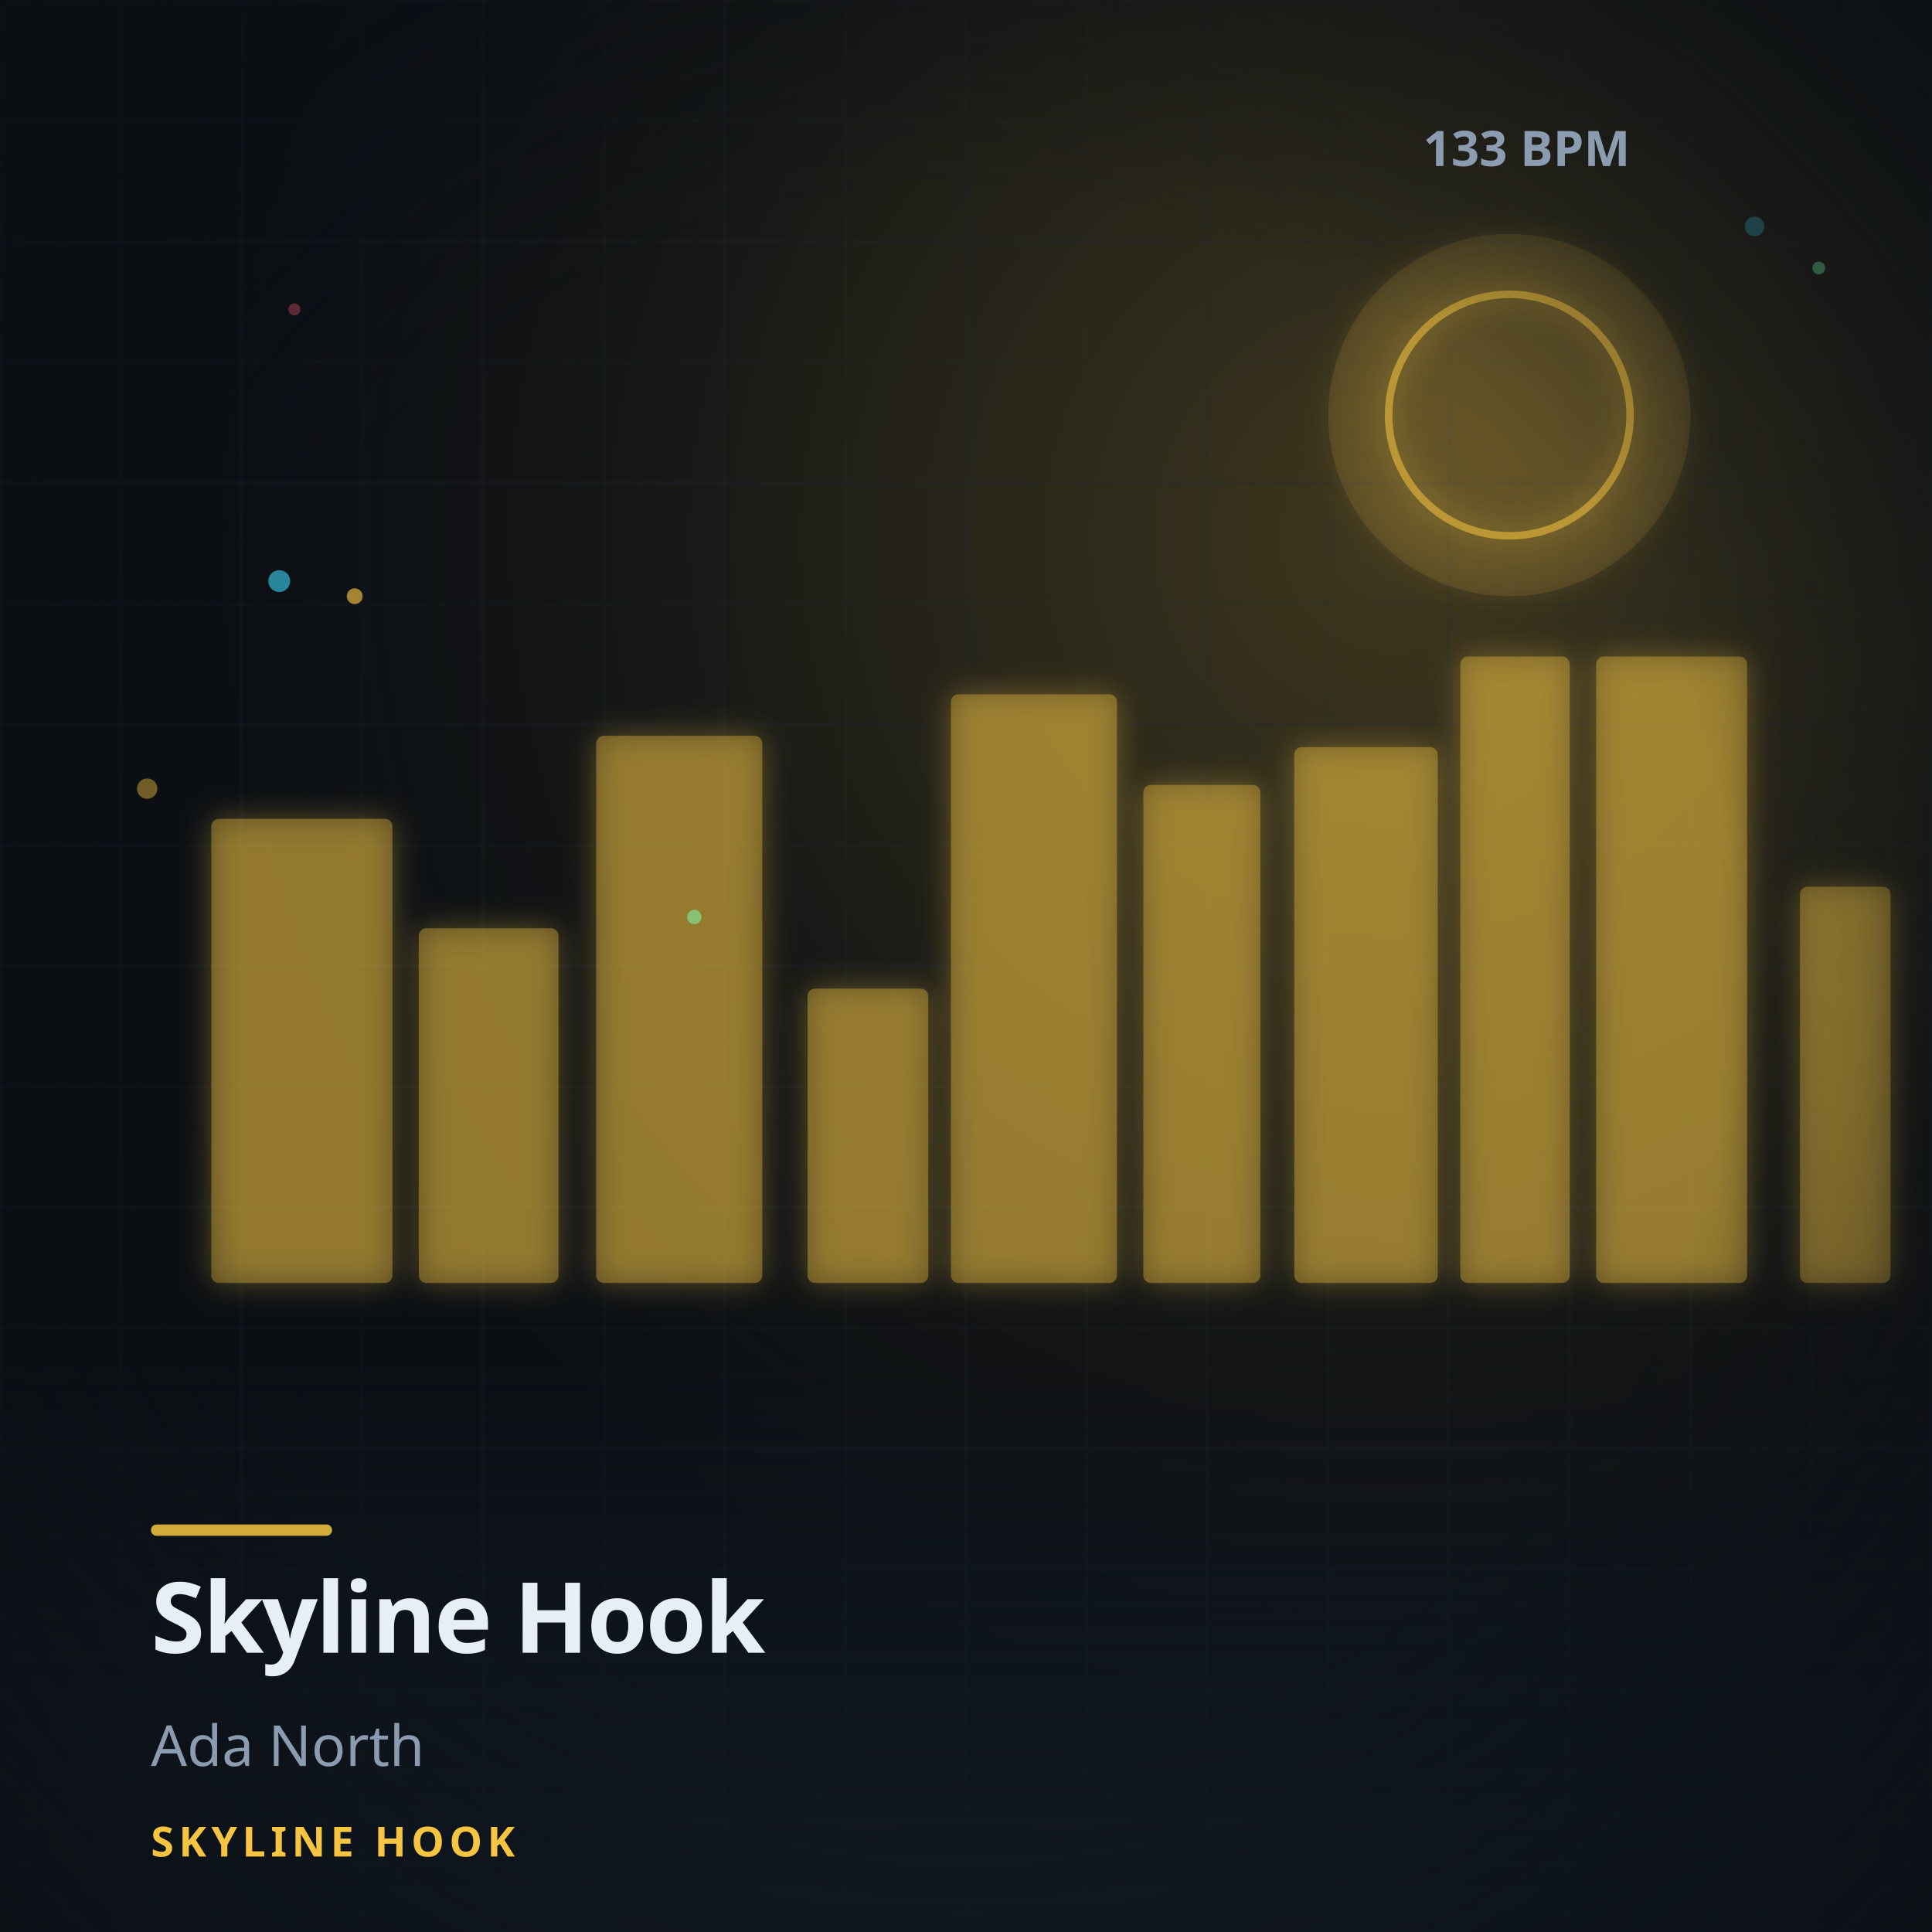
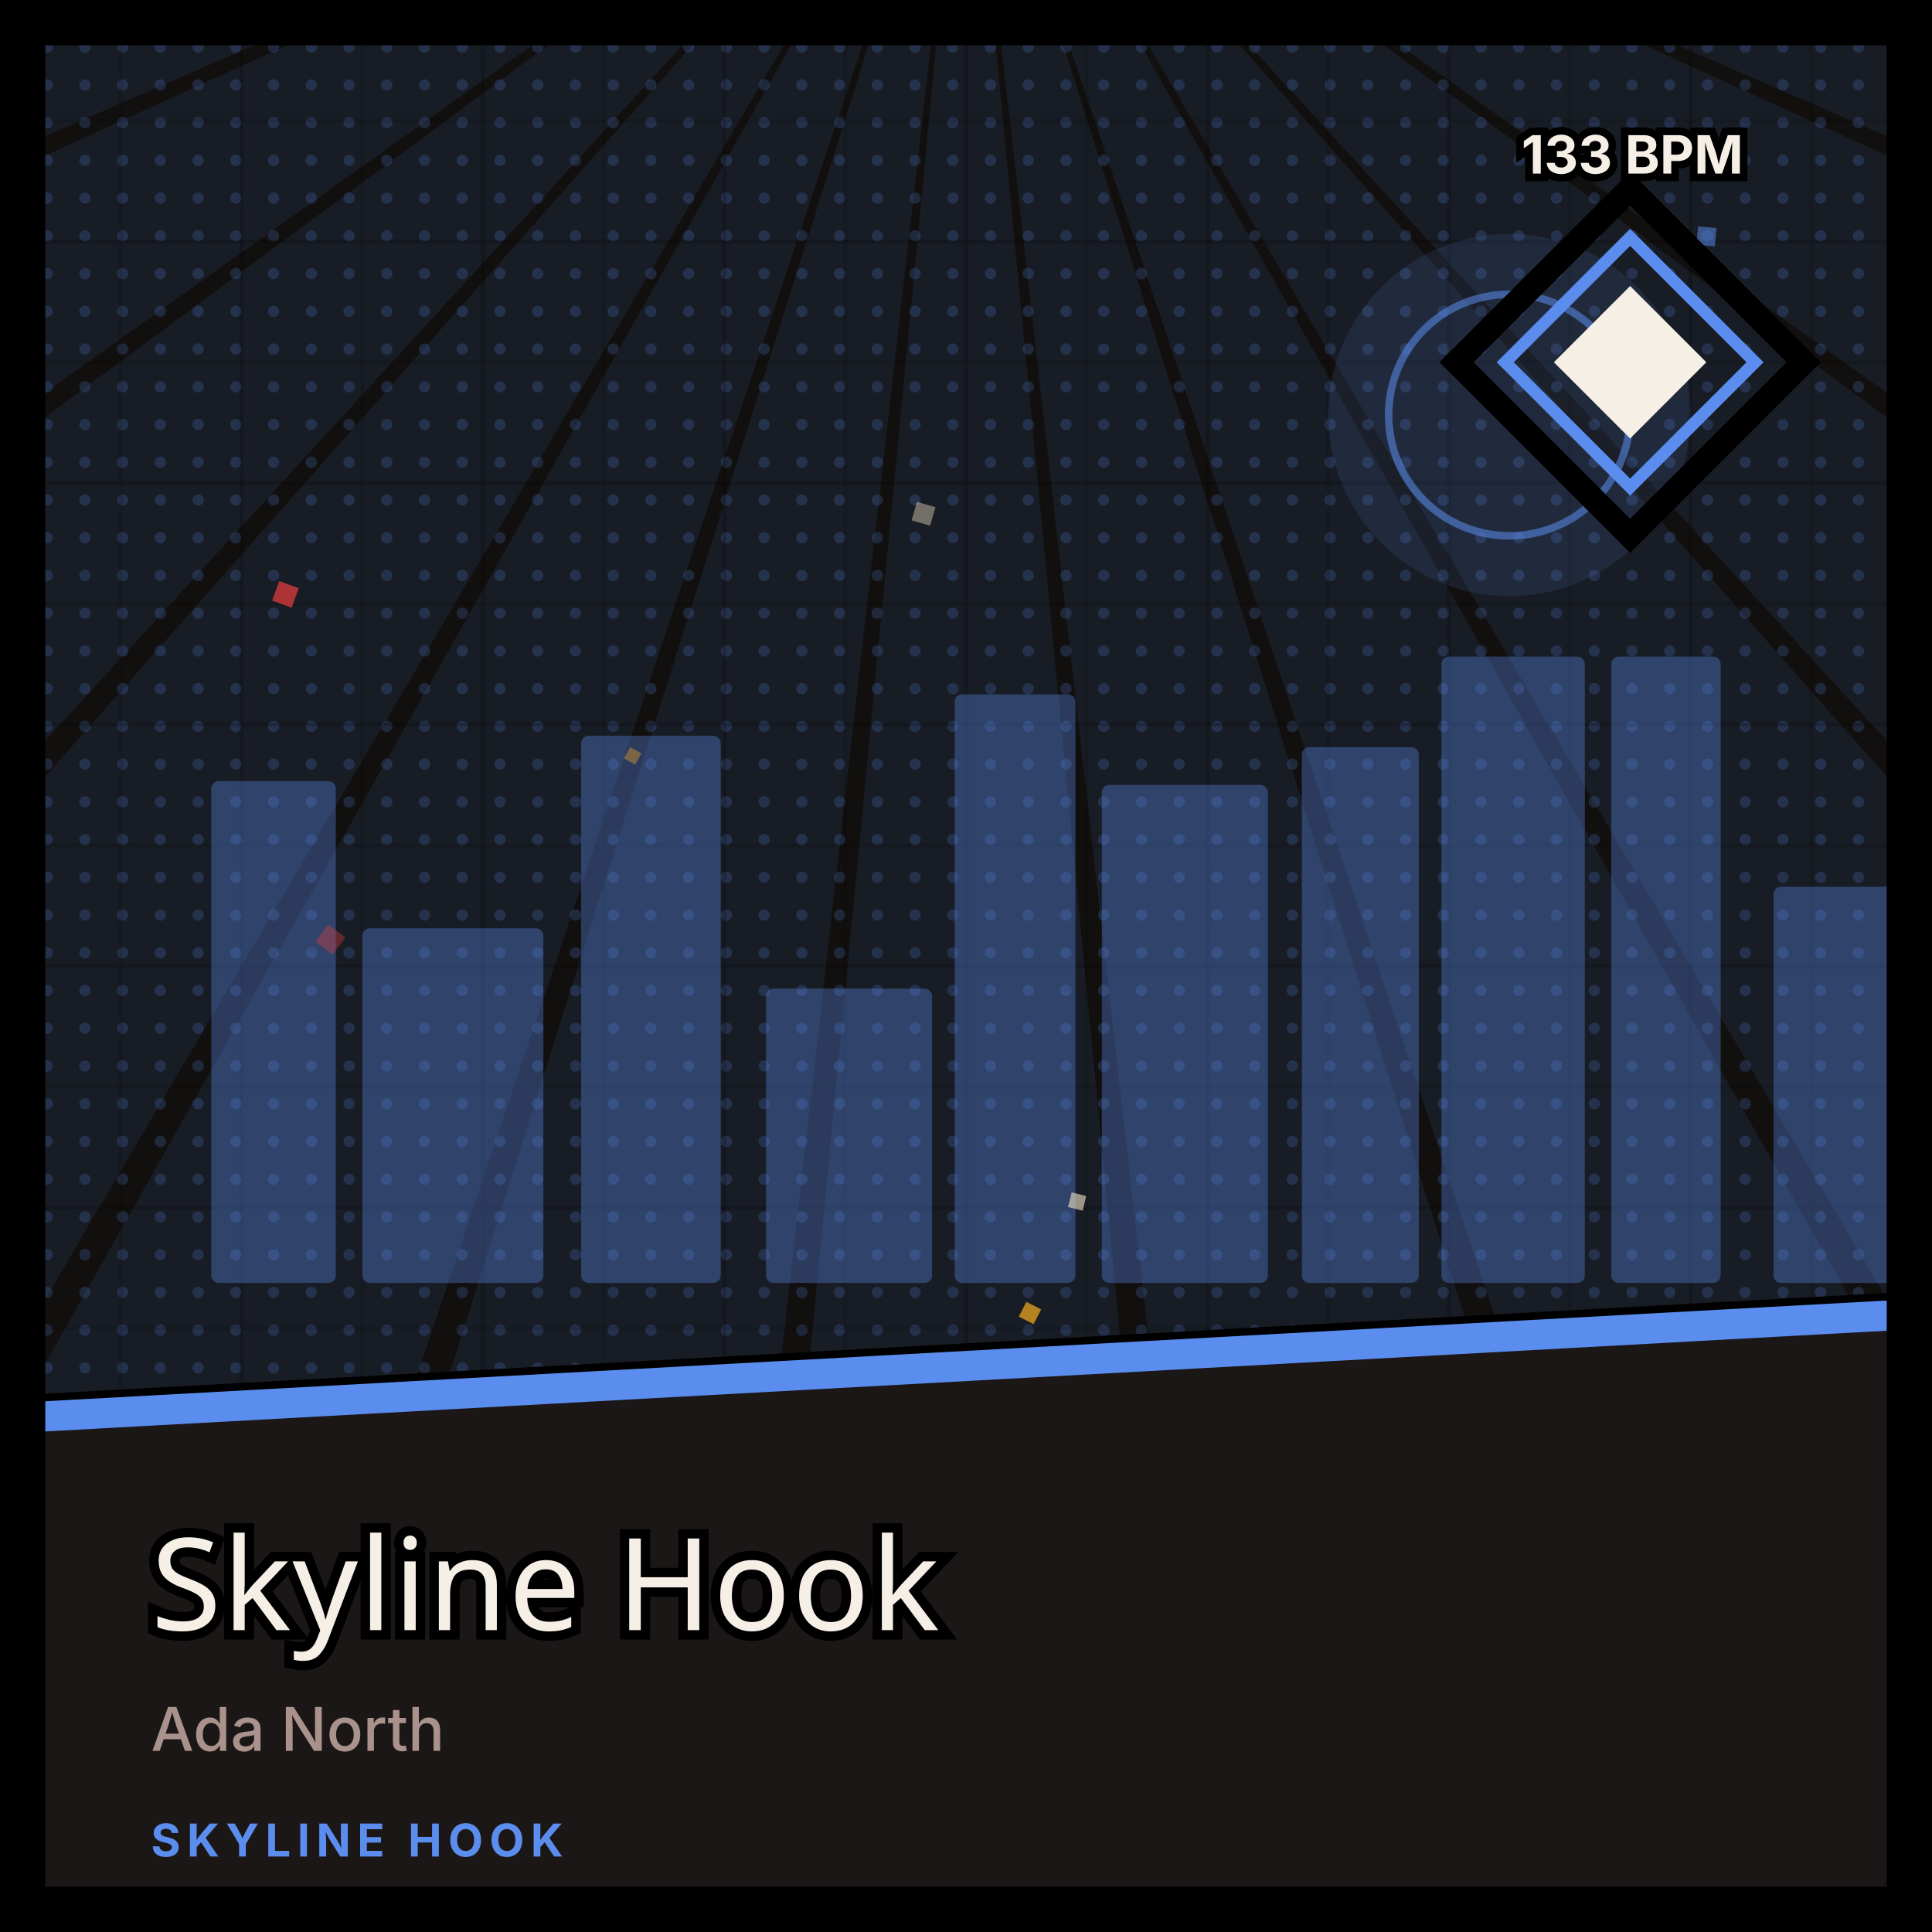
<svg xmlns="http://www.w3.org/2000/svg" width="512" height="512" viewBox="0 0 512 512">
  <defs>
-     <radialGradient id="bgGlow" cx="72%" cy="28%" r="65%">
-       <stop offset="0%" stop-color="#F5C542" stop-opacity="0.22" />
-       <stop offset="55%" stop-color="#f5c542" stop-opacity="0.06" />
-       <stop offset="100%" stop-color="#0B0F14" stop-opacity="0" />
-     </radialGradient>
-     <radialGradient id="vignette" cx="50%" cy="50%" r="72%">
-       <stop offset="55%" stop-color="#0B0F14" stop-opacity="0" />
-       <stop offset="100%" stop-color="#0B0F14" stop-opacity="0.92" />
-     </radialGradient>
-     <linearGradient id="titleFade" x1="0" y1="0" x2="0" y2="1">
-       <stop offset="0%" stop-color="#121A24" stop-opacity="0" />
-       <stop offset="100%" stop-color="#121A24" stop-opacity="0.94" />
-     </linearGradient>
-     <filter id="softGlow" x="-40%" y="-40%" width="180%" height="180%">
-       <feGaussianBlur stdDeviation="4" result="b" />
-       <feMerge>
-         <feMergeNode in="b" />
-         <feMergeNode in="SourceGraphic" />
-       </feMerge>
-     </filter>
+     <pattern id="halftone" width="10" height="10" patternUnits="userSpaceOnUse">
+       <circle cx="2.5" cy="2.5" r="1.5" fill="#5B8DEF" opacity="0.20" />
+     </pattern>
  </defs>
-   <rect width="512" height="512" fill="#0B0F14" />
-   <rect width="512" height="512" fill="url(#bgGlow)" />
+   <rect width="512" height="512" fill="#12100F" />
+   <rect width="512" height="512" fill="url(#halftone)" />
+   <g>
+     <polygon points="256.0,-70.0 1016.0,-63.4 1000.7,81.5" fill="#5B8DEF" opacity="0.09" />
+     <polygon points="256.0,-70.0 998.0,94.5 953.0,233.0" fill="#5B8DEF" opacity="0.09" />
+     <polygon points="256.0,-70.0 947.6,245.2 874.7,371.3" fill="#5B8DEF" opacity="0.09" />
+     <polygon points="256.0,-70.0 866.9,382.1 769.4,490.3" fill="#5B8DEF" opacity="0.09" />
+     <polygon points="256.0,-70.0 759.6,499.2 641.7,584.8" fill="#5B8DEF" opacity="0.09" />
+     <polygon points="256.0,-70.0 630.2,591.5 497.2,650.7" fill="#5B8DEF" opacity="0.09" />
+     <polygon points="256.0,-70.0 484.5,654.8 342.0,685.1" fill="#5B8DEF" opacity="0.09" />
+     <polygon points="256.0,-70.0 328.8,686.5 183.2,686.5" fill="#5B8DEF" opacity="0.09" />
+     <polygon points="256.0,-70.0 170.0,685.1 27.5,654.8" fill="#5B8DEF" opacity="0.09" />
+     <polygon points="256.0,-70.0 14.8,650.7 -118.2,591.5" fill="#5B8DEF" opacity="0.09" />
+     <polygon points="256.0,-70.0 -129.7,584.8 -247.6,499.2" fill="#5B8DEF" opacity="0.09" />
+     <polygon points="256.0,-70.0 -257.4,490.3 -354.9,382.1" fill="#5B8DEF" opacity="0.09" />
+     <polygon points="256.0,-70.0 -362.7,371.3 -435.6,245.2" fill="#5B8DEF" opacity="0.09" />
+     <polygon points="256.0,-70.0 -441.0,233.0 -486.0,94.5" fill="#5B8DEF" opacity="0.09" />
+     <polygon points="256.0,-70.0 -488.7,81.5 -504.0,-63.4" fill="#5B8DEF" opacity="0.09" />
+   </g>
  <g opacity="0.9">
-     <line x1="0" y1="0" x2="0" y2="512" stroke="#1E2A3A" stroke-opacity="0.20" stroke-width="1" />
-     <line x1="32" y1="0" x2="32" y2="512" stroke="#1E2A3A" stroke-opacity="0.12" stroke-width="1" />
-     <line x1="64" y1="0" x2="64" y2="512" stroke="#1E2A3A" stroke-opacity="0.20" stroke-width="1" />
-     <line x1="96" y1="0" x2="96" y2="512" stroke="#1E2A3A" stroke-opacity="0.12" stroke-width="1" />
-     <line x1="128" y1="0" x2="128" y2="512" stroke="#1E2A3A" stroke-opacity="0.20" stroke-width="1" />
-     <line x1="160" y1="0" x2="160" y2="512" stroke="#1E2A3A" stroke-opacity="0.12" stroke-width="1" />
-     <line x1="192" y1="0" x2="192" y2="512" stroke="#1E2A3A" stroke-opacity="0.20" stroke-width="1" />
-     <line x1="224" y1="0" x2="224" y2="512" stroke="#1E2A3A" stroke-opacity="0.12" stroke-width="1" />
-     <line x1="256" y1="0" x2="256" y2="512" stroke="#1E2A3A" stroke-opacity="0.20" stroke-width="1" />
-     <line x1="288" y1="0" x2="288" y2="512" stroke="#1E2A3A" stroke-opacity="0.12" stroke-width="1" />
-     <line x1="320" y1="0" x2="320" y2="512" stroke="#1E2A3A" stroke-opacity="0.20" stroke-width="1" />
-     <line x1="352" y1="0" x2="352" y2="512" stroke="#1E2A3A" stroke-opacity="0.12" stroke-width="1" />
-     <line x1="384" y1="0" x2="384" y2="512" stroke="#1E2A3A" stroke-opacity="0.20" stroke-width="1" />
-     <line x1="416" y1="0" x2="416" y2="512" stroke="#1E2A3A" stroke-opacity="0.12" stroke-width="1" />
-     <line x1="448" y1="0" x2="448" y2="512" stroke="#1E2A3A" stroke-opacity="0.20" stroke-width="1" />
-     <line x1="480" y1="0" x2="480" y2="512" stroke="#1E2A3A" stroke-opacity="0.12" stroke-width="1" />
-     <line x1="512" y1="0" x2="512" y2="512" stroke="#1E2A3A" stroke-opacity="0.20" stroke-width="1" />
-     <line x1="0" y1="0" x2="512" y2="0" stroke="#1E2A3A" stroke-opacity="0.20" stroke-width="1" />
-     <line x1="0" y1="32" x2="512" y2="32" stroke="#1E2A3A" stroke-opacity="0.12" stroke-width="1" />
-     <line x1="0" y1="64" x2="512" y2="64" stroke="#1E2A3A" stroke-opacity="0.20" stroke-width="1" />
-     <line x1="0" y1="96" x2="512" y2="96" stroke="#1E2A3A" stroke-opacity="0.12" stroke-width="1" />
-     <line x1="0" y1="128" x2="512" y2="128" stroke="#1E2A3A" stroke-opacity="0.20" stroke-width="1" />
-     <line x1="0" y1="160" x2="512" y2="160" stroke="#1E2A3A" stroke-opacity="0.12" stroke-width="1" />
-     <line x1="0" y1="192" x2="512" y2="192" stroke="#1E2A3A" stroke-opacity="0.20" stroke-width="1" />
-     <line x1="0" y1="224" x2="512" y2="224" stroke="#1E2A3A" stroke-opacity="0.12" stroke-width="1" />
-     <line x1="0" y1="256" x2="512" y2="256" stroke="#1E2A3A" stroke-opacity="0.20" stroke-width="1" />
-     <line x1="0" y1="288" x2="512" y2="288" stroke="#1E2A3A" stroke-opacity="0.12" stroke-width="1" />
-     <line x1="0" y1="320" x2="512" y2="320" stroke="#1E2A3A" stroke-opacity="0.20" stroke-width="1" />
-     <line x1="0" y1="352" x2="512" y2="352" stroke="#1E2A3A" stroke-opacity="0.12" stroke-width="1" />
-     <line x1="0" y1="384" x2="512" y2="384" stroke="#1E2A3A" stroke-opacity="0.20" stroke-width="1" />
-     <line x1="0" y1="416" x2="512" y2="416" stroke="#1E2A3A" stroke-opacity="0.12" stroke-width="1" />
-     <line x1="0" y1="448" x2="512" y2="448" stroke="#1E2A3A" stroke-opacity="0.20" stroke-width="1" />
-     <line x1="0" y1="480" x2="512" y2="480" stroke="#1E2A3A" stroke-opacity="0.12" stroke-width="1" />
-     <line x1="0" y1="512" x2="512" y2="512" stroke="#1E2A3A" stroke-opacity="0.20" stroke-width="1" />
-   </g>
-   <g filter="url(#softGlow)">
-     <rect x="56" y="217" width="48" height="123" fill="#F5C542" opacity="0.35" rx="2" />
-     <rect x="111" y="246" width="37" height="94" fill="#F5C542" opacity="0.35" rx="2" />
-     <rect x="158" y="195" width="44" height="145" fill="#F5C542" opacity="0.35" rx="2" />
-     <rect x="214" y="262" width="32" height="78" fill="#F5C542" opacity="0.35" rx="2" />
-     <rect x="252" y="184" width="44" height="156" fill="#F5C542" opacity="0.35" rx="2" />
-     <rect x="303" y="208" width="31" height="132" fill="#F5C542" opacity="0.35" rx="2" />
-     <rect x="343" y="198" width="38" height="142" fill="#F5C542" opacity="0.35" rx="2" />
-     <rect x="387" y="174" width="29" height="166" fill="#F5C542" opacity="0.35" rx="2" />
-     <rect x="423" y="174" width="40" height="166" fill="#F5C542" opacity="0.35" rx="2" />
-     <rect x="477" y="235" width="24" height="105" fill="#F5C542" opacity="0.35" rx="2" />
-     <rect x="515" y="211" width="42" height="129" fill="#F5C542" opacity="0.35" rx="2" />
-     <circle cx="400" cy="110" r="48" fill="#F5C542" opacity="0.12" />
-     <circle cx="400" cy="110" r="32" fill="none" stroke="#F5C542" stroke-width="2" opacity="0.55" />
+     <line x1="0" y1="0" x2="0" y2="512" stroke="#000000" stroke-opacity="0.20" stroke-width="1" />
+     <line x1="32" y1="0" x2="32" y2="512" stroke="#000000" stroke-opacity="0.12" stroke-width="1" />
+     <line x1="64" y1="0" x2="64" y2="512" stroke="#000000" stroke-opacity="0.20" stroke-width="1" />
+     <line x1="96" y1="0" x2="96" y2="512" stroke="#000000" stroke-opacity="0.12" stroke-width="1" />
+     <line x1="128" y1="0" x2="128" y2="512" stroke="#000000" stroke-opacity="0.20" stroke-width="1" />
+     <line x1="160" y1="0" x2="160" y2="512" stroke="#000000" stroke-opacity="0.12" stroke-width="1" />
+     <line x1="192" y1="0" x2="192" y2="512" stroke="#000000" stroke-opacity="0.20" stroke-width="1" />
+     <line x1="224" y1="0" x2="224" y2="512" stroke="#000000" stroke-opacity="0.12" stroke-width="1" />
+     <line x1="256" y1="0" x2="256" y2="512" stroke="#000000" stroke-opacity="0.20" stroke-width="1" />
+     <line x1="288" y1="0" x2="288" y2="512" stroke="#000000" stroke-opacity="0.12" stroke-width="1" />
+     <line x1="320" y1="0" x2="320" y2="512" stroke="#000000" stroke-opacity="0.20" stroke-width="1" />
+     <line x1="352" y1="0" x2="352" y2="512" stroke="#000000" stroke-opacity="0.12" stroke-width="1" />
+     <line x1="384" y1="0" x2="384" y2="512" stroke="#000000" stroke-opacity="0.20" stroke-width="1" />
+     <line x1="416" y1="0" x2="416" y2="512" stroke="#000000" stroke-opacity="0.12" stroke-width="1" />
+     <line x1="448" y1="0" x2="448" y2="512" stroke="#000000" stroke-opacity="0.20" stroke-width="1" />
+     <line x1="480" y1="0" x2="480" y2="512" stroke="#000000" stroke-opacity="0.12" stroke-width="1" />
+     <line x1="512" y1="0" x2="512" y2="512" stroke="#000000" stroke-opacity="0.20" stroke-width="1" />
+     <line x1="0" y1="0" x2="512" y2="0" stroke="#000000" stroke-opacity="0.20" stroke-width="1" />
+     <line x1="0" y1="32" x2="512" y2="32" stroke="#000000" stroke-opacity="0.12" stroke-width="1" />
+     <line x1="0" y1="64" x2="512" y2="64" stroke="#000000" stroke-opacity="0.20" stroke-width="1" />
+     <line x1="0" y1="96" x2="512" y2="96" stroke="#000000" stroke-opacity="0.12" stroke-width="1" />
+     <line x1="0" y1="128" x2="512" y2="128" stroke="#000000" stroke-opacity="0.20" stroke-width="1" />
+     <line x1="0" y1="160" x2="512" y2="160" stroke="#000000" stroke-opacity="0.12" stroke-width="1" />
+     <line x1="0" y1="192" x2="512" y2="192" stroke="#000000" stroke-opacity="0.20" stroke-width="1" />
+     <line x1="0" y1="224" x2="512" y2="224" stroke="#000000" stroke-opacity="0.12" stroke-width="1" />
+     <line x1="0" y1="256" x2="512" y2="256" stroke="#000000" stroke-opacity="0.20" stroke-width="1" />
+     <line x1="0" y1="288" x2="512" y2="288" stroke="#000000" stroke-opacity="0.12" stroke-width="1" />
+     <line x1="0" y1="320" x2="512" y2="320" stroke="#000000" stroke-opacity="0.20" stroke-width="1" />
+     <line x1="0" y1="352" x2="512" y2="352" stroke="#000000" stroke-opacity="0.12" stroke-width="1" />
+     <line x1="0" y1="384" x2="512" y2="384" stroke="#000000" stroke-opacity="0.20" stroke-width="1" />
+     <line x1="0" y1="416" x2="512" y2="416" stroke="#000000" stroke-opacity="0.12" stroke-width="1" />
+     <line x1="0" y1="448" x2="512" y2="448" stroke="#000000" stroke-opacity="0.20" stroke-width="1" />
+     <line x1="0" y1="480" x2="512" y2="480" stroke="#000000" stroke-opacity="0.12" stroke-width="1" />
+     <line x1="0" y1="512" x2="512" y2="512" stroke="#000000" stroke-opacity="0.20" stroke-width="1" />
  </g>
  <g>
-     <circle cx="74.0" cy="154.0" r="2.9" fill="#3DDCFF" opacity="0.59" />
-     <circle cx="184.0" cy="243.0" r="1.9" fill="#7CFFB2" opacity="0.53" />
-     <circle cx="94.0" cy="158.0" r="2.1" fill="#F5C542" opacity="0.64" />
-     <circle cx="78.0" cy="82.0" r="1.6" fill="#FF5C7A" opacity="0.44" />
-     <circle cx="465.0" cy="60.0" r="2.6" fill="#3DDCFF" opacity="0.39" />
-     <circle cx="482.0" cy="71.0" r="1.7" fill="#7CFFB2" opacity="0.56" />
-     <circle cx="39.0" cy="209.0" r="2.7" fill="#F5C542" opacity="0.48" />
+     <rect x="56" y="207" width="33" height="133" fill="#5B8DEF" opacity="0.35" rx="2" />
+     <rect x="96" y="246" width="48" height="94" fill="#5B8DEF" opacity="0.35" rx="2" />
+     <rect x="154" y="195" width="37" height="145" fill="#5B8DEF" opacity="0.35" rx="2" />
+     <rect x="203" y="262" width="44" height="78" fill="#5B8DEF" opacity="0.35" rx="2" />
+     <rect x="253" y="184" width="32" height="156" fill="#5B8DEF" opacity="0.35" rx="2" />
+     <rect x="292" y="208" width="44" height="132" fill="#5B8DEF" opacity="0.35" rx="2" />
+     <rect x="345" y="198" width="31" height="142" fill="#5B8DEF" opacity="0.35" rx="2" />
+     <rect x="382" y="174" width="38" height="166" fill="#5B8DEF" opacity="0.35" rx="2" />
+     <rect x="427" y="174" width="29" height="166" fill="#5B8DEF" opacity="0.35" rx="2" />
+     <rect x="470" y="235" width="40" height="105" fill="#5B8DEF" opacity="0.35" rx="2" />
+     <rect x="524" y="211" width="24" height="129" fill="#5B8DEF" opacity="0.35" rx="2" />
+     <circle cx="400" cy="110" r="48" fill="#5B8DEF" opacity="0.12" />
+     <circle cx="400" cy="110" r="32" fill="none" stroke="#5B8DEF" stroke-width="2" opacity="0.55" />
  </g>
-   <rect x="0" y="360" width="512" height="152" fill="url(#titleFade)" />
-   <rect width="512" height="512" fill="url(#vignette)" />
-   <text x="40" y="438" fill="#E8EEF7" font-family="Sora, IBM Plex Sans, system-ui, sans-serif" font-size="26" font-weight="700" letter-spacing="-0.02em">Skyline Hook</text>
-   <text x="40" y="468" fill="#8B9BB0" font-family="IBM Plex Sans, system-ui, sans-serif" font-size="15" font-weight="500">Ada North</text>
-   <text x="40" y="492" fill="#F5C542" font-family="IBM Plex Sans, system-ui, sans-serif" font-size="11" font-weight="600" letter-spacing="0.12em">SKYLINE HOOK</text>
-   <text x="432" y="44" text-anchor="end" fill="#8B9BB0" font-family="IBM Plex Sans, system-ui, sans-serif" font-size="13" font-weight="600">133 BPM</text>
-   <rect x="40" y="404" width="48" height="3" fill="#F5C542" opacity="0.85" rx="1.5" />
+   <g>
+     <rect x="74.0" y="154.0" width="5.5" height="5.5" fill="#E23D3D" opacity="0.73" transform="rotate(20 74.0 154.0)" />
+     <rect x="243.0" y="133.0" width="5.1" height="5.1" fill="#F2E4C9" opacity="0.42" transform="rotate(16 243.0 133.0)" />
+     <rect x="167.0" y="198.0" width="3.4" height="3.4" fill="#FFB020" opacity="0.37" transform="rotate(29 167.0 198.0)" />
+     <rect x="450.0" y="60.0" width="4.9" height="4.9" fill="#5B8DEF" opacity="0.51" transform="rotate(5 450.0 60.0)" />
+     <rect x="87.0" y="245.0" width="5.7" height="5.7" fill="#E23D3D" opacity="0.36" transform="rotate(37 87.0 245.0)" />
+     <rect x="284.0" y="316.0" width="4.0" height="4.0" fill="#F2E4C9" opacity="0.60" transform="rotate(14 284.0 316.0)" />
+     <rect x="272.0" y="345.0" width="4.4" height="4.4" fill="#FFB020" opacity="0.68" transform="rotate(27 272.0 345.0)" />
+   </g>
+   <g>
+     <polygon points="432.0,50.0 478.0,96.0 432.0,142.0 386.0,96.0" fill="none" stroke="#000000" stroke-width="6.4" />
+     <polygon points="432.0,62.9 465.1,96.0 432.0,129.1 398.9,96.0" fill="none" stroke="#5B8DEF" stroke-width="3.2" />
+     <polygon points="432.0,75.8 452.2,96.0 432.0,116.2 411.8,96.0" fill="#F5EFE6" />
+   </g>
+   <polygon points="0,372 512,344 512,512 0,512" fill="#1C1717" stroke="#000000" stroke-width="4" />
+   <polygon points="0,372 512,344 512,352 0,380" fill="#5B8DEF" />
+   <text x="40" y="432" fill="#F5EFE6" font-family="Anton, Impact, Haettenschweiler, 'Arial Narrow', sans-serif" font-size="34" letter-spacing="0.01em" paint-order="stroke" stroke="#000000" stroke-width="5">Skyline Hook</text>
+   <text x="40" y="464" fill="#A8928B" font-family="IBM Plex Sans, system-ui, -apple-system, sans-serif" font-size="16" font-weight="500">Ada North</text>
+   <text x="40" y="492" fill="#5B8DEF" font-family="IBM Plex Sans, system-ui, -apple-system, sans-serif" font-size="12" font-weight="700" letter-spacing="0.14em">SKYLINE HOOK</text>
+   <text x="462" y="46" text-anchor="end" fill="#F5EFE6" font-family="IBM Plex Sans, system-ui, -apple-system, sans-serif" font-size="14" font-weight="700" paint-order="stroke" stroke="#000000" stroke-width="4">133 BPM</text>
+   <rect x="6" y="6" width="500" height="500" fill="none" stroke="#000000" stroke-width="12" />
</svg>
